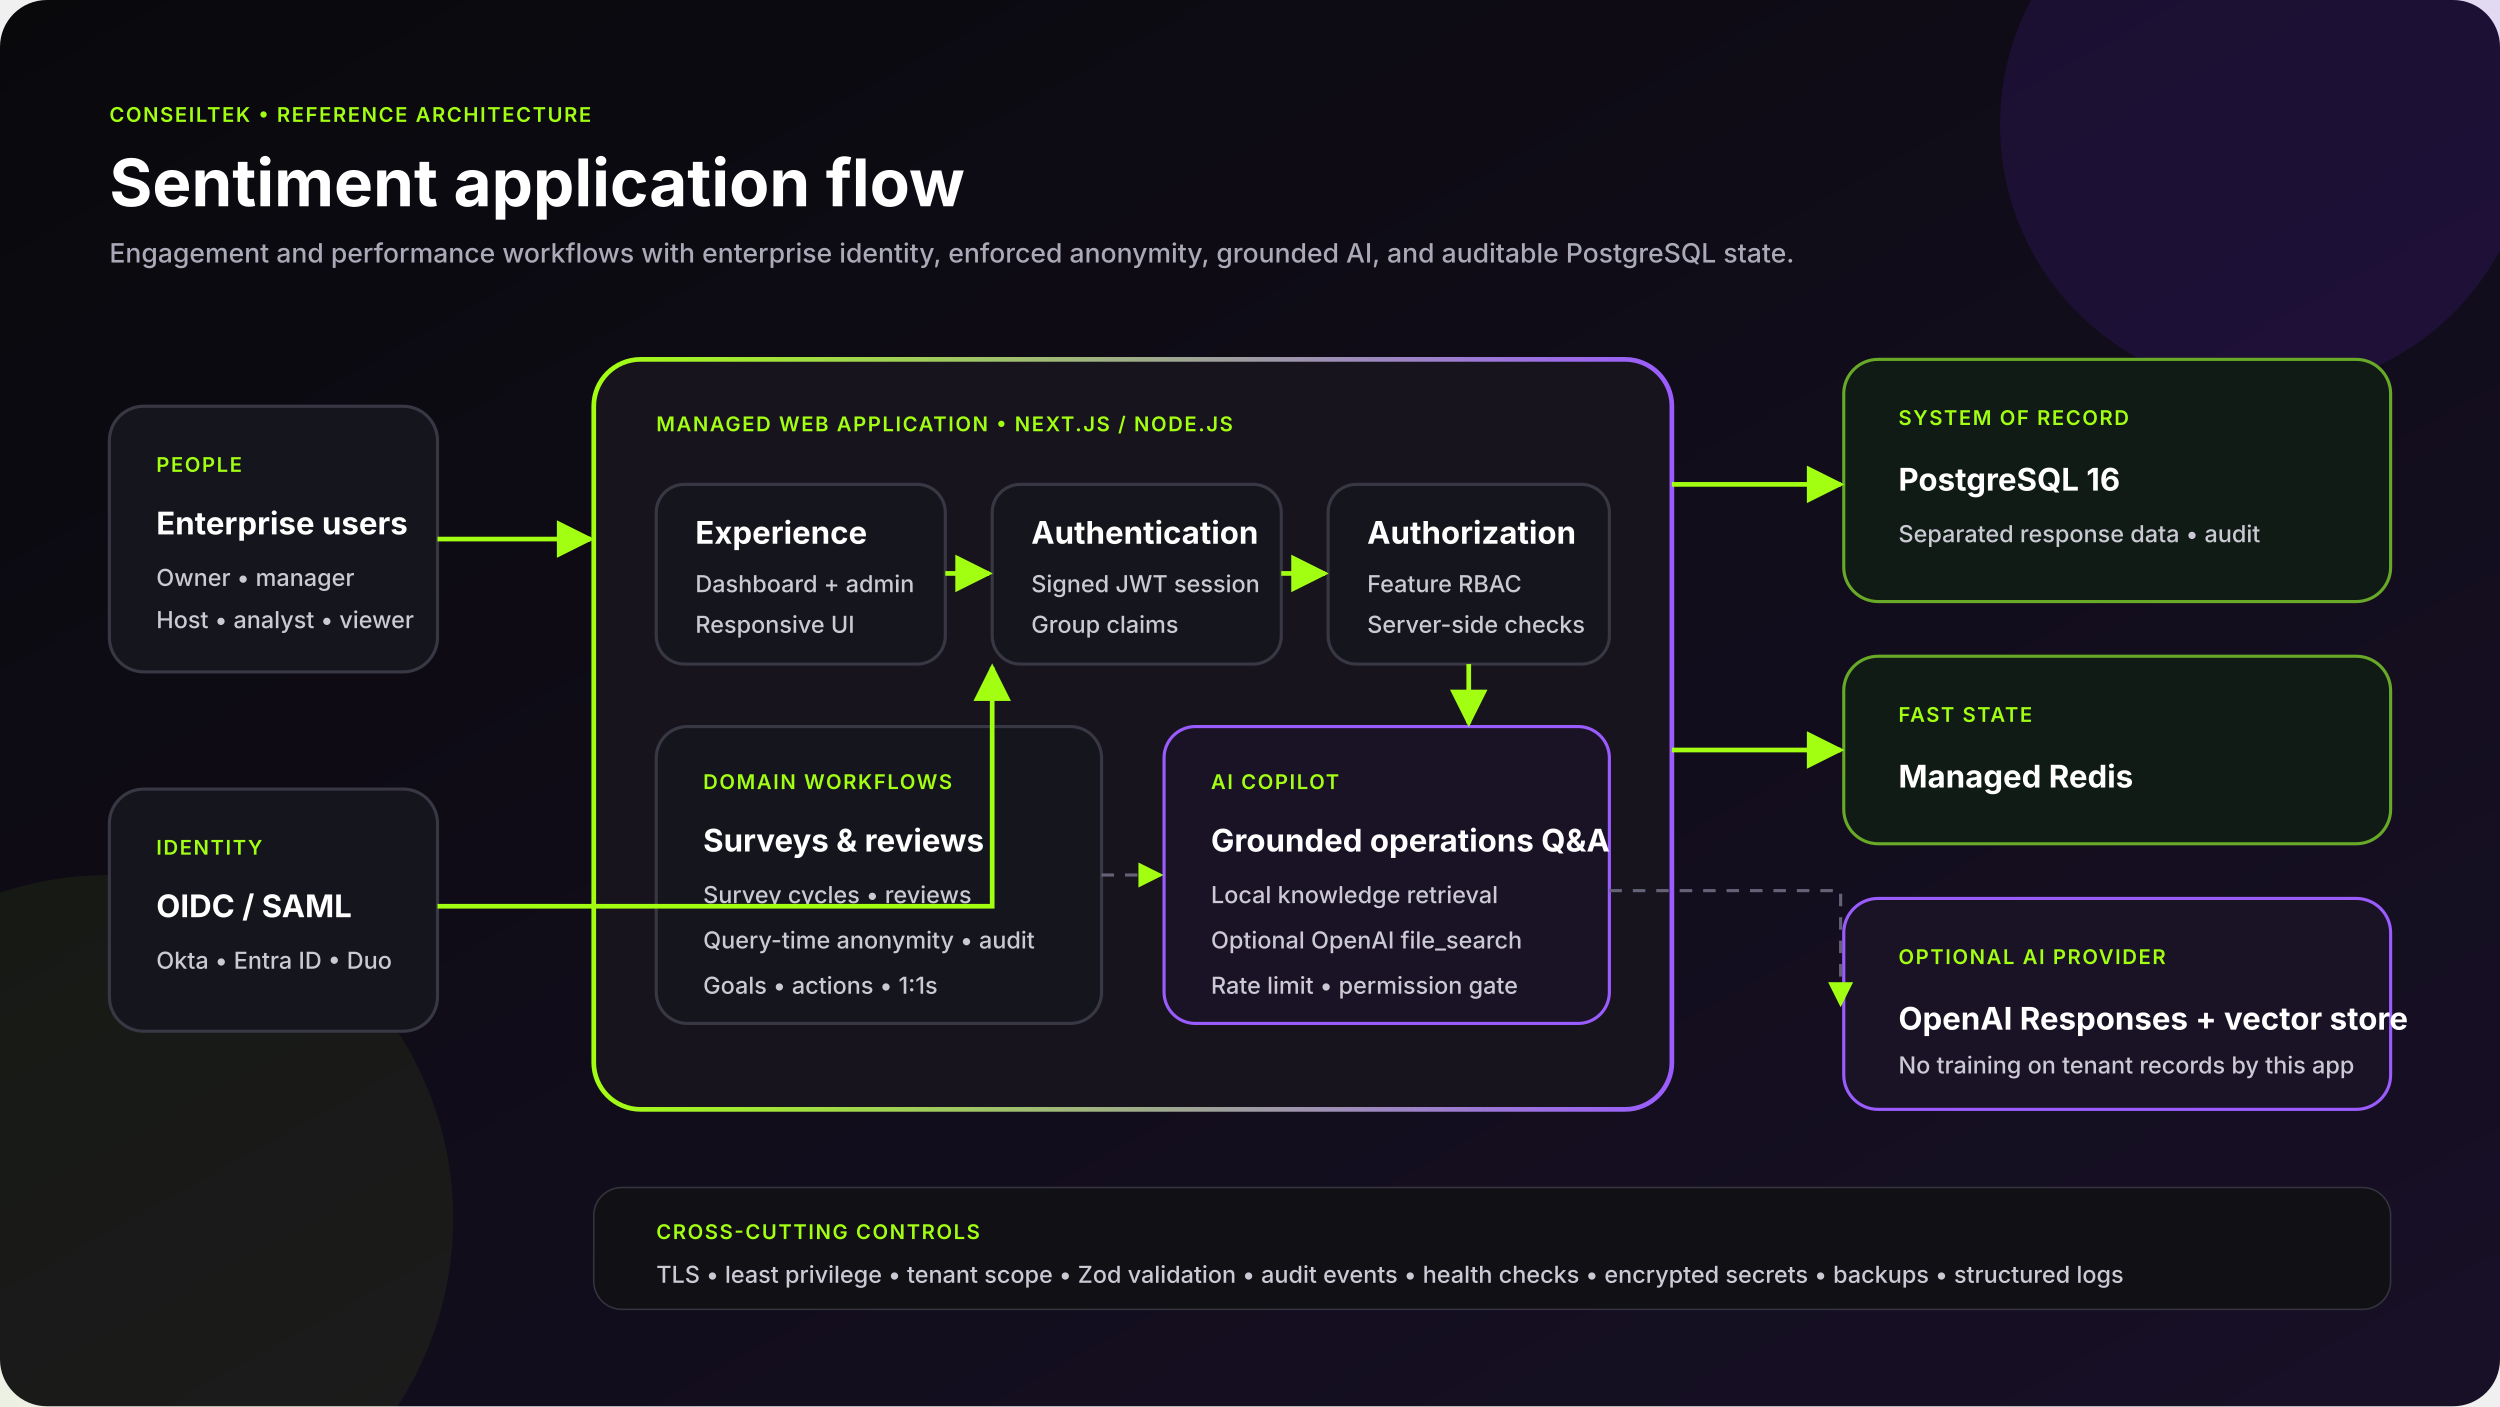
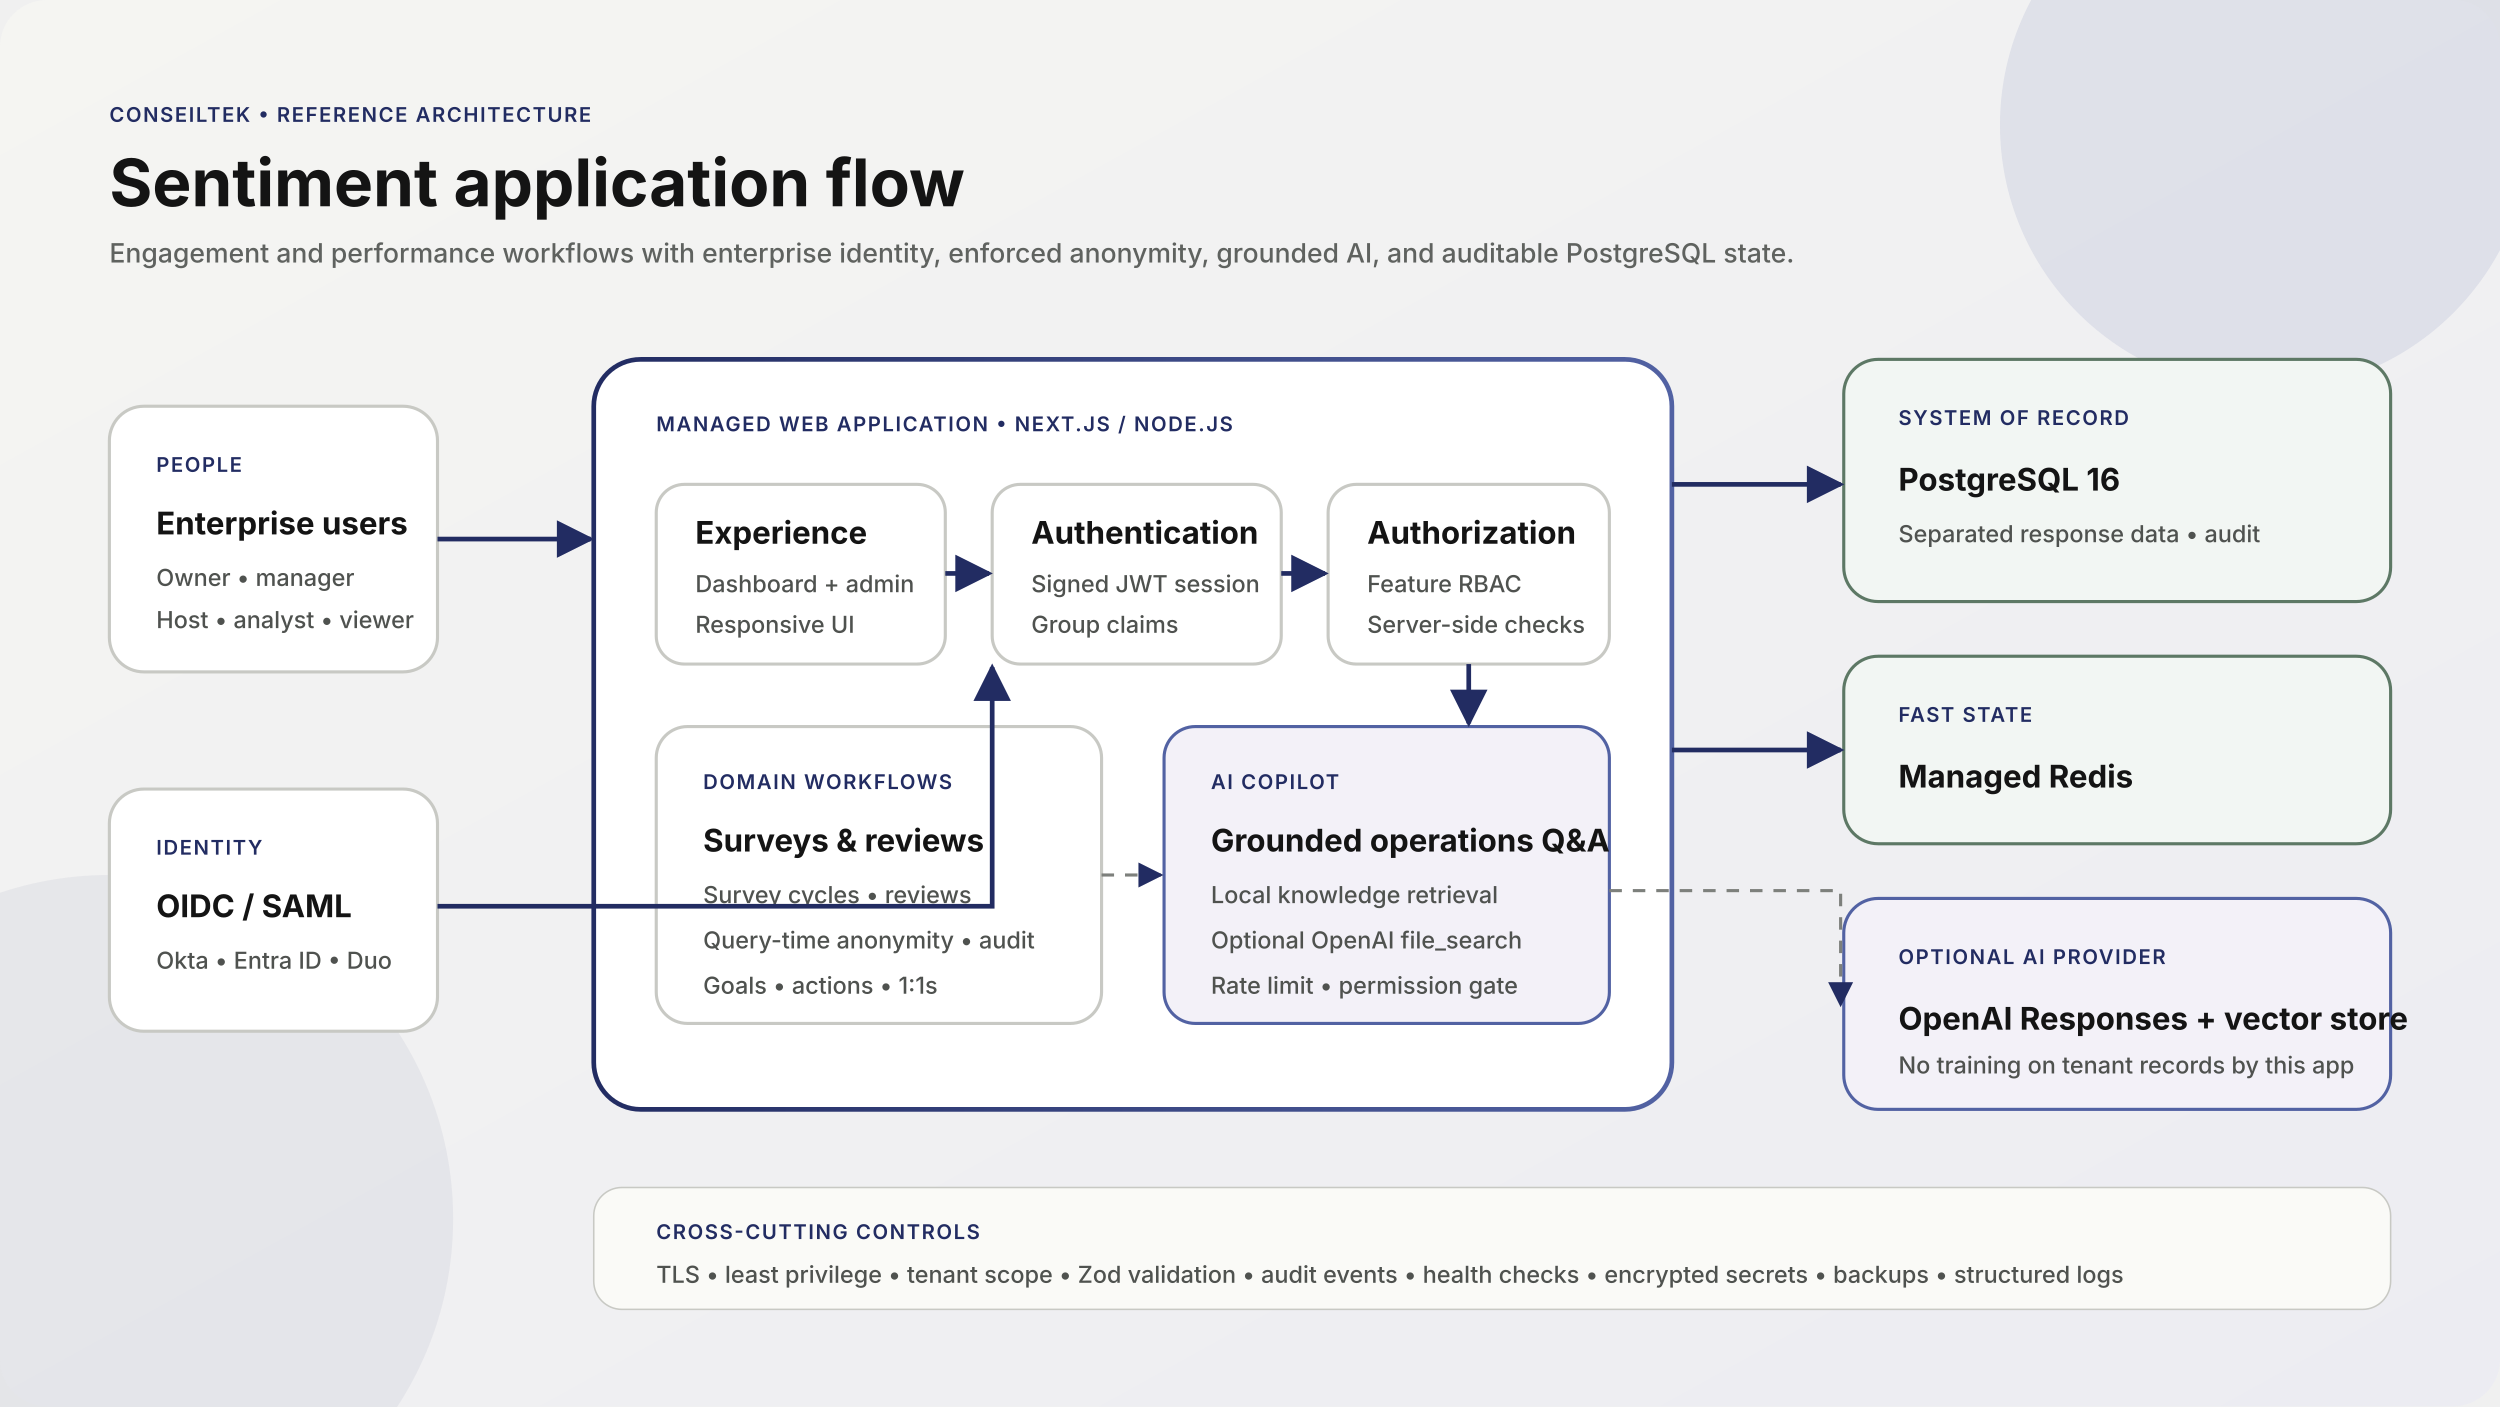
<svg xmlns="http://www.w3.org/2000/svg" width="1600" height="900" viewBox="0 0 1600 900" role="img" aria-labelledby="title desc">
  <defs>
    <linearGradient id="bg" x1="0" y1="0" x2="1" y2="1">
-       <stop stop-color="#09090c" />
-       <stop offset="1" stop-color="#181027" />
+       <stop stop-color="#f5f5f2" />
+       <stop offset="1" stop-color="#ececf2" />
    </linearGradient>
    <linearGradient id="accent" x1="0" y1="0" x2="1" y2="0">
-       <stop stop-color="#a3ff12" />
-       <stop offset="1" stop-color="#9b5cff" />
+       <stop stop-color="#222c62" />
+       <stop offset="1" stop-color="#5262a3" />
    </linearGradient>
    <filter id="glow">
      <feGaussianBlur stdDeviation="6" result="blur" />
      <feMerge>
        <feMergeNode in="blur" />
        <feMergeNode in="SourceGraphic" />
      </feMerge>
    </filter>
    <marker id="arrow" viewBox="0 0 10 10" refX="9" refY="5" markerWidth="8" markerHeight="8" orient="auto-start-reverse">
-       <path d="M0 0l10 5-10 5z" fill="#a3ff12" />
+       <path d="M0 0l10 5-10 5z" fill="#222c62" />
    </marker>
    <style>
-       .title{font:700 42px Inter,Arial,sans-serif;fill:#fff}.sub{font:500 17px Inter,Arial,sans-serif;fill:#a9a9b7}.h{font:700 20px Inter,Arial,sans-serif;fill:#fff}.t{font:500 15px Inter,Arial,sans-serif;fill:#cac9d4}.tiny{font:600 13px Inter,Arial,sans-serif;fill:#a3ff12;letter-spacing:1px}.box{fill:#15151d;stroke:#383744;stroke-width:2}.core{fill:#17141e;stroke:url(#accent);stroke-width:3}.data{fill:#101b15;stroke:#68a927;stroke-width:2}.ai{fill:#1a1326;stroke:#9b5cff;stroke-width:2}.line{fill:none;stroke:#a3ff12;stroke-width:3;marker-end:url(#arrow)}.muted{fill:none;stroke:#646276;stroke-width:2;stroke-dasharray:8 7;marker-end:url(#arrow)}
+       .title{font:700 42px Inter,Arial,sans-serif;fill:#141414}.sub{font:500 17px Inter,Arial,sans-serif;fill:#5f625f}.h{font:700 20px Inter,Arial,sans-serif;fill:#141414}.t{font:500 15px Inter,Arial,sans-serif;fill:#4f524f}.tiny{font:600 13px Inter,Arial,sans-serif;fill:#222c62;letter-spacing:1px}.box{fill:#ffffff;stroke:#c8c9c4;stroke-width:2}.core{fill:#ffffff;stroke:url(#accent);stroke-width:3}.data{fill:#f2f6f3;stroke:#5d7865;stroke-width:2}.ai{fill:#f3f1f8;stroke:#5262a3;stroke-width:2}.line{fill:none;stroke:#222c62;stroke-width:3;marker-end:url(#arrow)}.muted{fill:none;stroke:#7d807c;stroke-width:2;stroke-dasharray:8 7;marker-end:url(#arrow)}
    </style>
  </defs>
  <rect width="1600" height="900" rx="30" fill="url(#bg)" />
-   <circle cx="1450" cy="80" r="170" fill="#7b2cff" opacity=".12" />
-   <circle cx="70" cy="780" r="220" fill="#a3ff12" opacity=".06" />
+   <circle cx="1450" cy="80" r="170" fill="#5262a3" opacity=".12" />
+   <circle cx="70" cy="780" r="220" fill="#222c62" opacity=".06" />
  <text x="70" y="78" class="tiny">CONSEILTEK • REFERENCE ARCHITECTURE</text>
  <text x="70" y="132" class="title">Sentiment application flow</text>
  <text x="70" y="168" class="sub">Engagement and performance workflows with enterprise identity, enforced anonymity, grounded AI, and auditable PostgreSQL state.</text>
  <rect x="70" y="260" width="210" height="170" rx="22" class="box" />
  <text x="100" y="302" class="tiny">PEOPLE</text>
  <text x="100" y="342" class="h">Enterprise users</text>
  <text x="100" y="375" class="t">Owner • manager</text>
  <text x="100" y="402" class="t">Host • analyst • viewer</text>
  <rect x="70" y="505" width="210" height="155" rx="22" class="box" />
  <text x="100" y="547" class="tiny">IDENTITY</text>
  <text x="100" y="587" class="h">OIDC / SAML</text>
  <text x="100" y="620" class="t">Okta • Entra ID • Duo</text>
  <rect x="380" y="230" width="690" height="480" rx="30" class="core" />
  <text x="420" y="276" class="tiny">MANAGED WEB APPLICATION • NEXT.JS / NODE.JS</text>
  <rect x="420" y="310" width="185" height="115" rx="18" class="box" />
  <text x="445" y="348" class="h">Experience</text>
  <text x="445" y="379" class="t">Dashboard + admin</text>
  <text x="445" y="405" class="t">Responsive UI</text>
  <rect x="635" y="310" width="185" height="115" rx="18" class="box" />
  <text x="660" y="348" class="h">Authentication</text>
  <text x="660" y="379" class="t">Signed JWT session</text>
  <text x="660" y="405" class="t">Group claims</text>
  <rect x="850" y="310" width="180" height="115" rx="18" class="box" />
  <text x="875" y="348" class="h">Authorization</text>
  <text x="875" y="379" class="t">Feature RBAC</text>
  <text x="875" y="405" class="t">Server-side checks</text>
  <rect x="420" y="465" width="285" height="190" rx="20" class="box" />
  <text x="450" y="505" class="tiny">DOMAIN WORKFLOWS</text>
  <text x="450" y="545" class="h">Surveys &amp; reviews</text>
  <text x="450" y="578" class="t">Survey cycles • reviews</text>
  <text x="450" y="607" class="t">Query-time anonymity • audit</text>
  <text x="450" y="636" class="t">Goals • actions • 1:1s</text>
  <rect x="745" y="465" width="285" height="190" rx="20" class="ai" />
  <text x="775" y="505" class="tiny">AI COPILOT</text>
  <text x="775" y="545" class="h">Grounded operations Q&amp;A</text>
  <text x="775" y="578" class="t">Local knowledge retrieval</text>
  <text x="775" y="607" class="t">Optional OpenAI file_search</text>
  <text x="775" y="636" class="t">Rate limit • permission gate</text>
  <rect x="1180" y="230" width="350" height="155" rx="22" class="data" />
  <text x="1215" y="272" class="tiny">SYSTEM OF RECORD</text>
  <text x="1215" y="314" class="h">PostgreSQL 16</text>
  <text x="1215" y="347" class="t">Separated response data • audit</text>
  <rect x="1180" y="420" width="350" height="120" rx="22" class="data" />
  <text x="1215" y="462" class="tiny">FAST STATE</text>
  <text x="1215" y="504" class="h">Managed Redis</text>
  <rect x="1180" y="575" width="350" height="135" rx="22" class="ai" />
  <text x="1215" y="617" class="tiny">OPTIONAL AI PROVIDER</text>
  <text x="1215" y="659" class="h">OpenAI Responses + vector store</text>
  <text x="1215" y="687" class="t">No training on tenant records by this app</text>
  <path d="M280 345H378" class="line" />
  <path d="M280 580H635V427" class="line" />
  <path d="M1070 310H1178" class="line" />
  <path d="M1070 480H1178" class="line" />
  <path d="M1030 570H1178V643" class="muted" />
  <path d="M605 367H633" class="line" />
  <path d="M820 367H848" class="line" />
  <path d="M940 425V463" class="line" />
  <path d="M705 560H743" class="muted" />
-   <rect x="380" y="760" width="1150" height="78" rx="18" fill="#101015" stroke="#34333e" />
+   <rect x="380" y="760" width="1150" height="78" rx="18" fill="#fafaf7" stroke="#c8c9c4" />
  <text x="420" y="793" class="tiny">CROSS-CUTTING CONTROLS</text>
  <text x="420" y="821" class="t">TLS • least privilege • tenant scope • Zod validation • audit events • health checks • encrypted secrets • backups • structured logs</text>
</svg>
